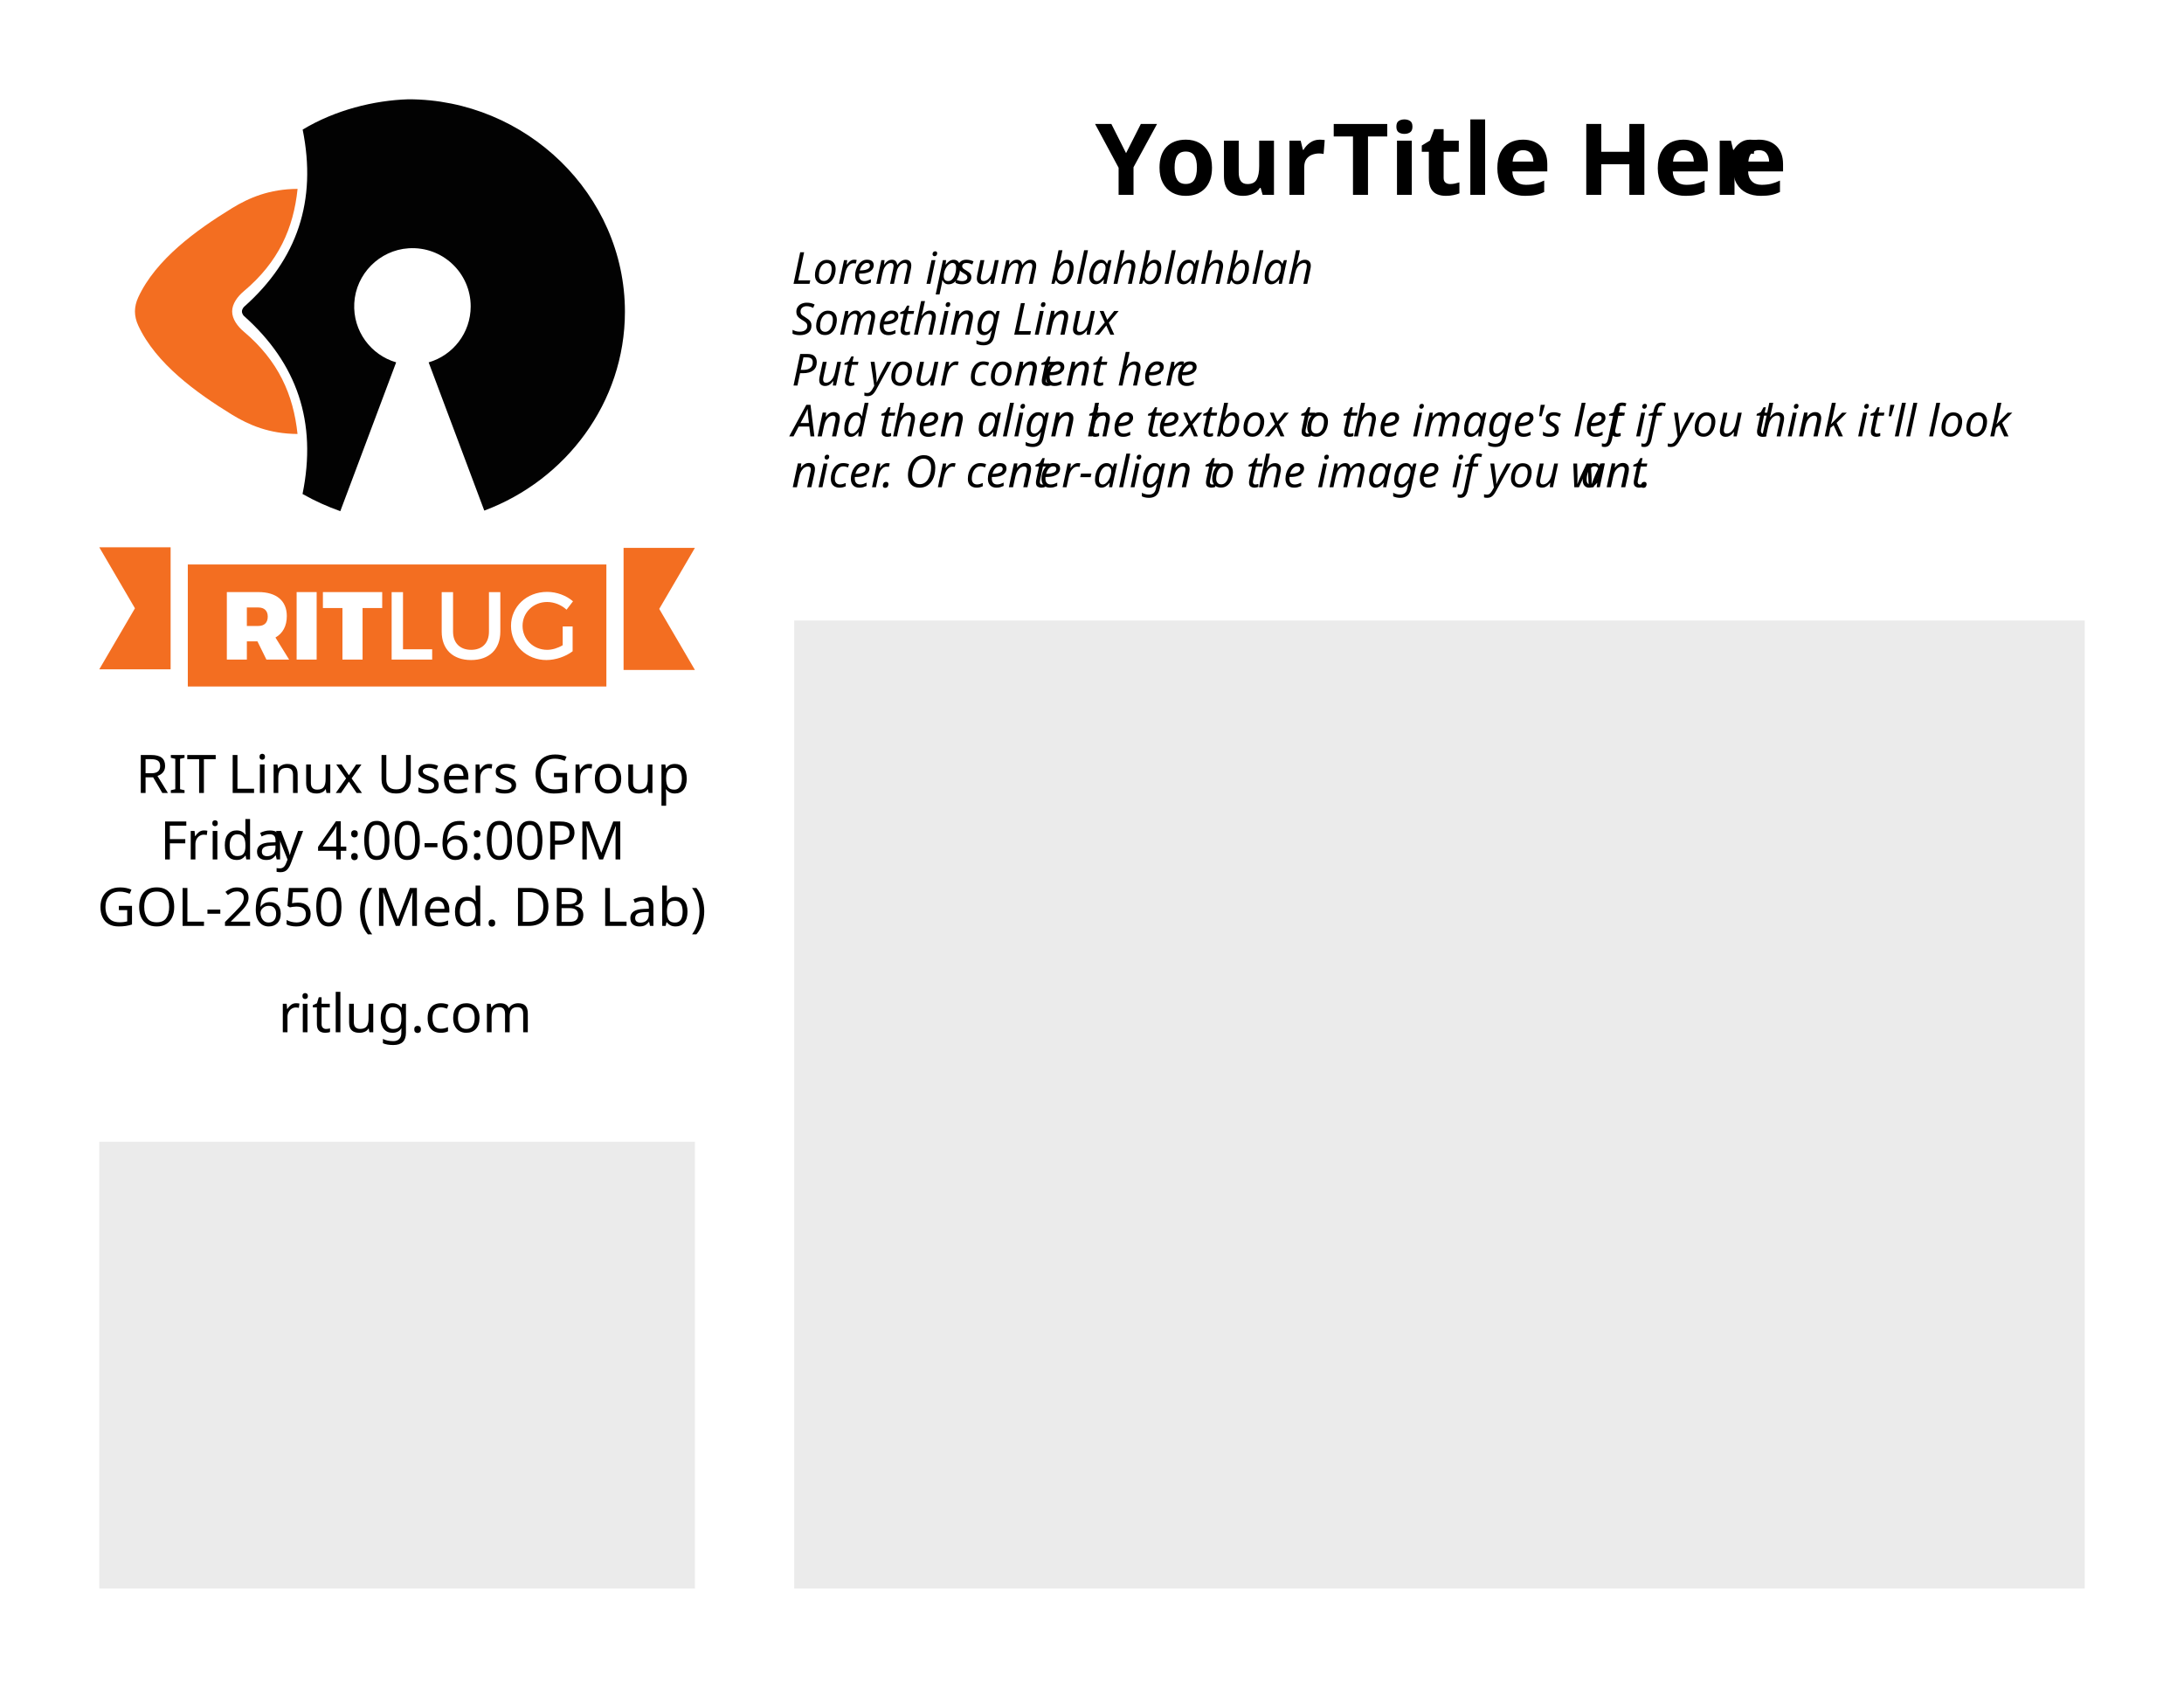
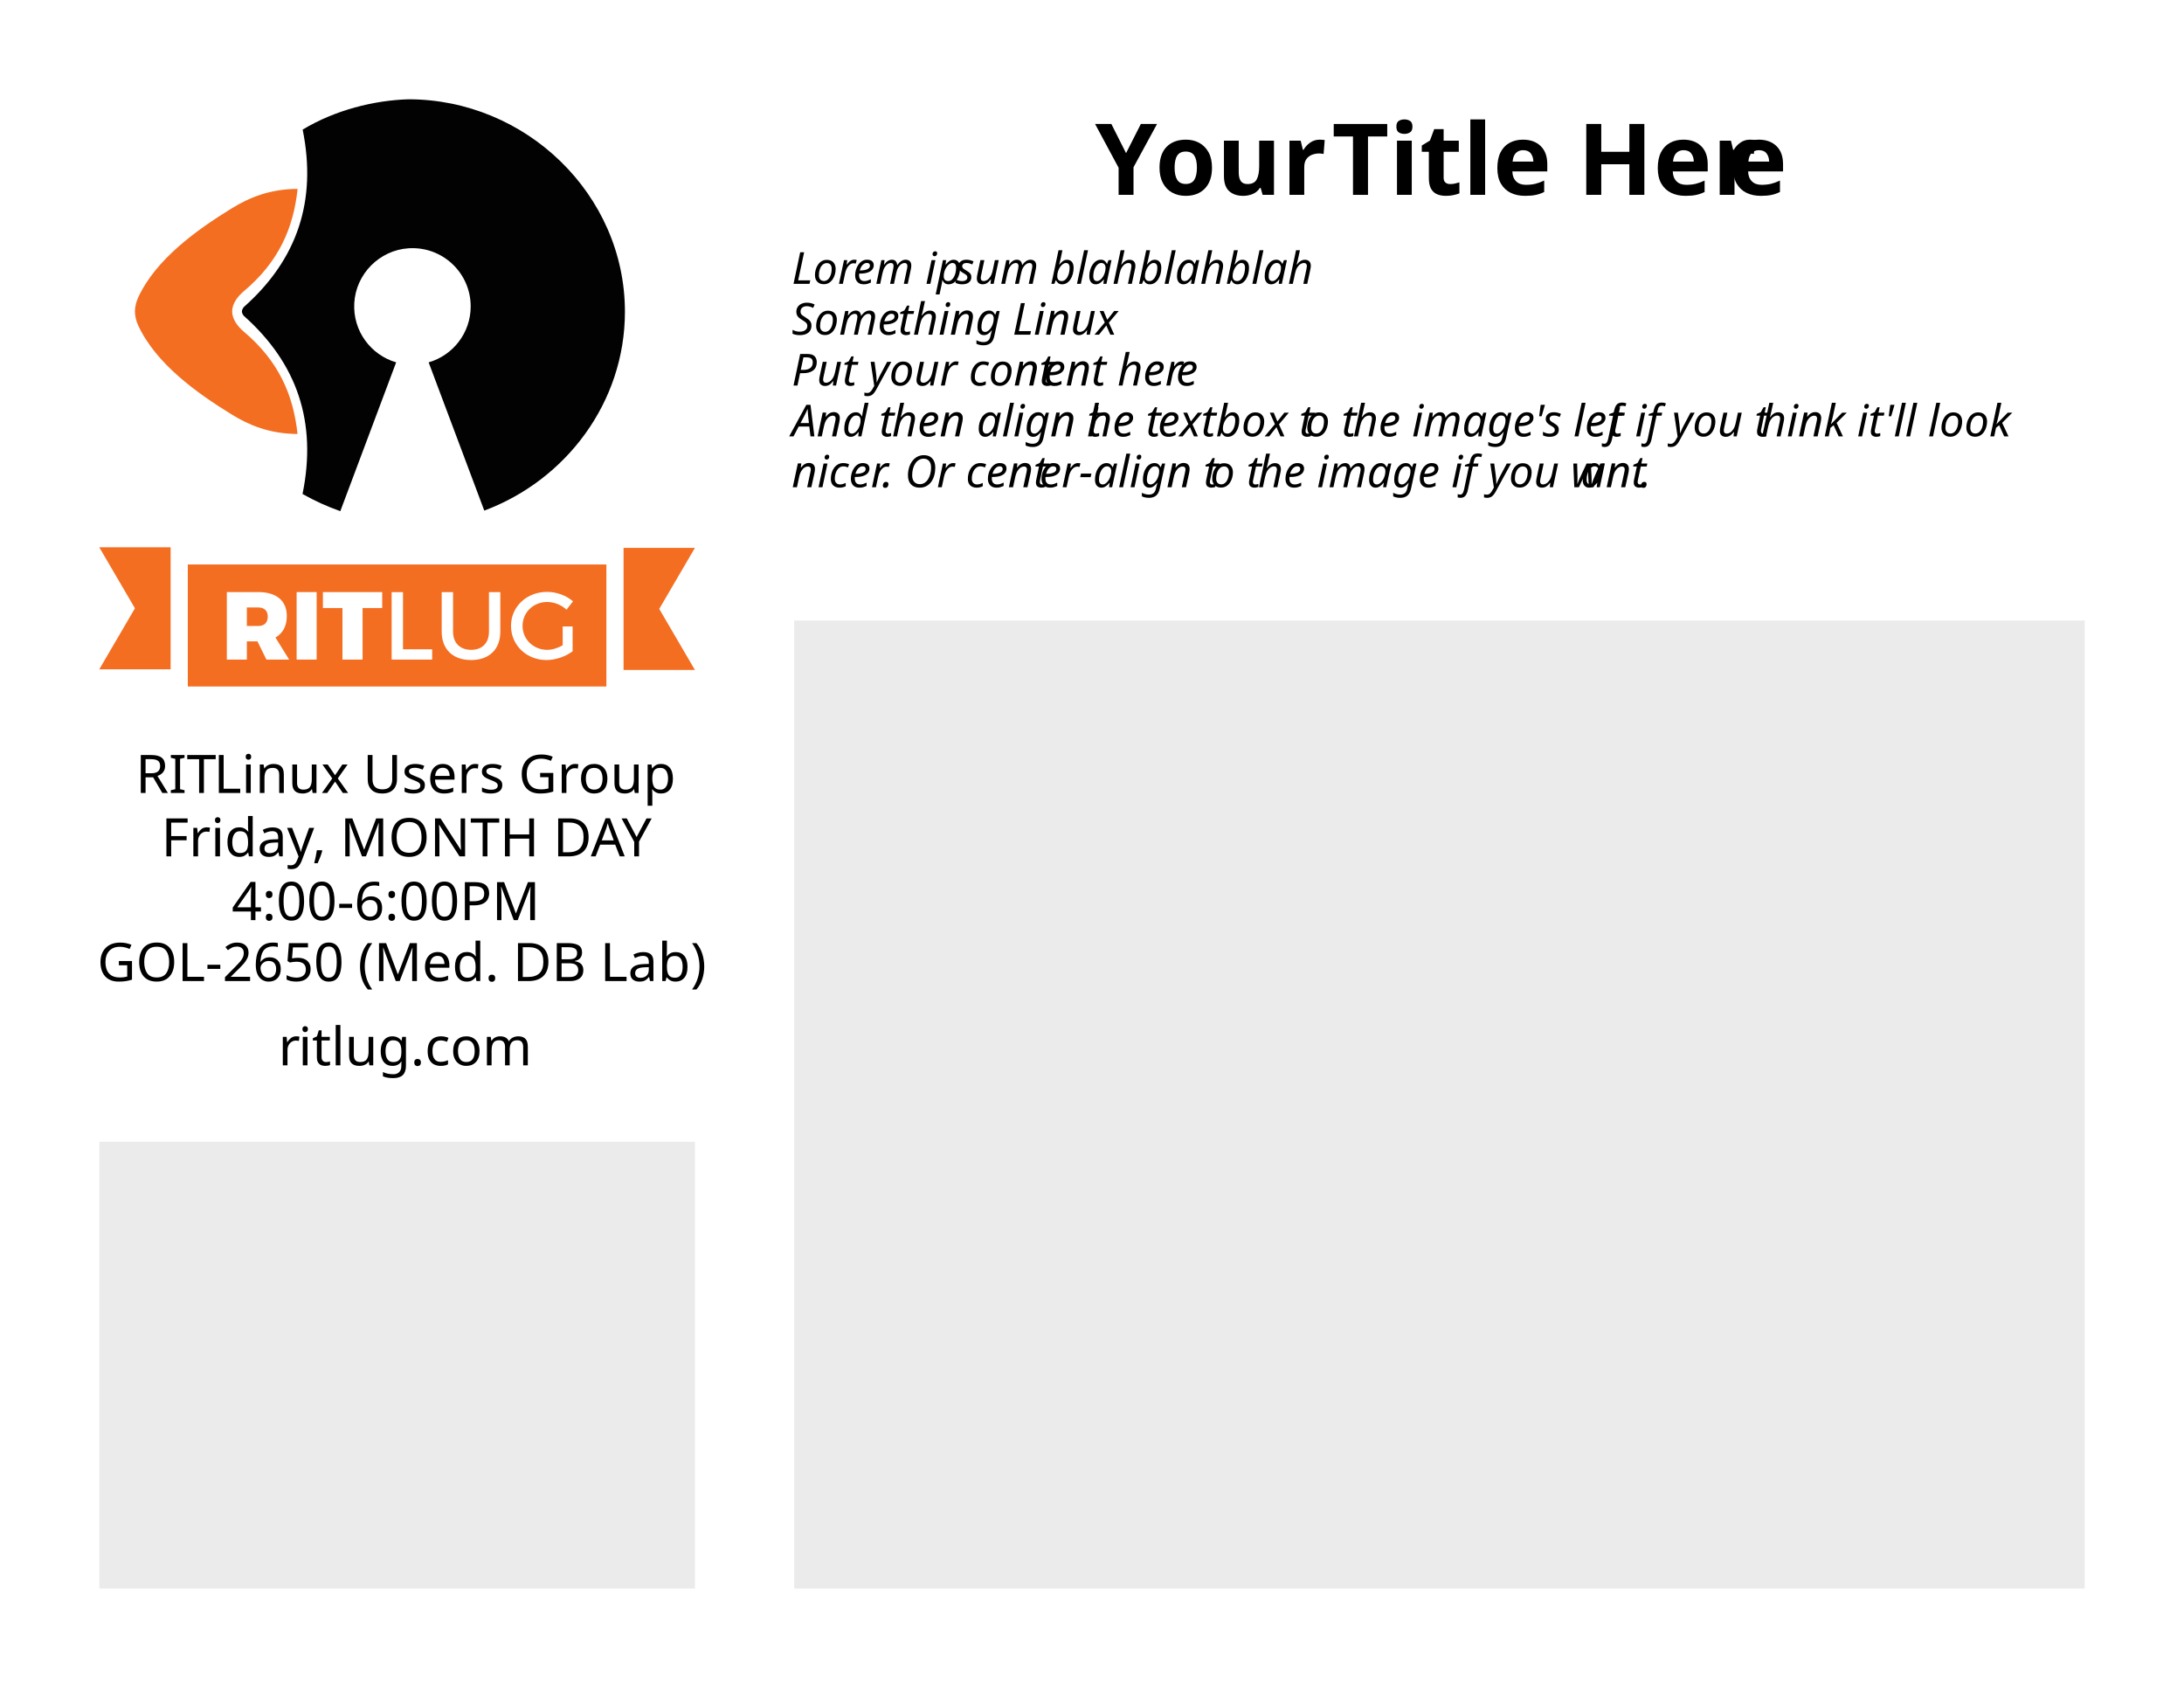
- <svg xmlns="http://www.w3.org/2000/svg" width="100%" height="100%" viewBox="0 0 792 612" version="1.1" xml:space="preserve" style="fill-rule:evenodd;clip-rule:evenodd;stroke-linejoin:round;stroke-miterlimit:1.414;">
+ <svg xmlns="http://www.w3.org/2000/svg" width="100%" height="100%" viewBox="0 0 792 612" version="1.1" xml:space="preserve" style="fill-rule:evenodd;clip-rule:evenodd;stroke-linejoin:round;stroke-miterlimit:1.414;" id="svg106">
+   <defs id="defs110" />
  <rect id="Artboard1" x="0" y="0" width="792" height="612" style="fill:none;" />
  <clipPath id="_clip1">
    <rect id="Artboard11" x="0" y="0" width="792" height="612" />
  </clipPath>
-   <g clip-path="url(#_clip1)">
-     <g>
+   <g clip-path="url(#_clip1)" id="g104">
+     <g id="g42">
      <clipPath id="_clip2">
        <rect id="vertical_color_with_wordmark" x="36" y="36" width="216" height="240.06" />
      </clipPath>
-       <g clip-path="url(#_clip2)">
+       <g clip-path="url(#_clip2)" id="g14">
        <g id="Layer-1">
          <g id="g2378">
            <path id="path1953" d="M50.137,107.804c6.395,-13.805 21.111,-24.41 33.965,-32.298c6.166,-3.784 13.589,-6.974 23.814,-7.018c-1.482,14.271 -6.888,26.532 -19.535,37.139c-2.154,1.807 -4.193,4.473 -4.196,7.284c-0.004,2.81 2.029,5.479 4.178,7.291c12.621,10.637 18.027,22.904 19.53,37.153c-10.216,-0.05 -17.63,-3.238 -23.791,-7.019c-12.854,-7.888 -27.57,-18.493 -33.965,-32.298c-0.794,-1.714 -1.189,-3.426 -1.202,-5.117c0.013,-1.69 0.408,-3.403 1.202,-5.117" style="fill:#f36e21;fill-rule:nonzero;" />
            <path id="path1955" d="M68.104,204.67l0,44.26l151.792,0l0,-44.26l-151.792,0Zm130.297,9.942c3.49,0 6.981,1.326 9.39,3.422l-2.339,3.036c-1.886,-1.745 -4.503,-2.794 -7.051,-2.794c-4.992,0 -8.904,3.806 -8.904,8.658c0,4.888 3.946,8.693 8.938,8.693c1.815,0 3.875,-0.628 5.621,-1.675l0,-6.808l3.596,0l0,9.006c-2.479,1.885 -6.145,3.177 -9.497,3.177c-7.226,0 -12.846,-5.411 -12.846,-12.393c0,-6.981 5.69,-12.322 13.092,-12.322Zm-116.141,0.07l11.414,0c6.564,0 10.334,3.142 10.334,8.692c0,3.631 -1.466,6.284 -4.119,7.785l4.956,7.994l-8.237,0l-3.248,-6.598l-3.84,0l0,6.598l-7.26,0l0,-24.471Zm25.308,0l7.261,0l0,24.471l-7.261,0l0,-24.471Zm9.531,0l21.504,0l0,5.794l-7.122,0l0,18.677l-7.296,0l0,-18.677l-7.086,0l0,-5.794Zm24.923,0.034l4.12,0l0,20.701l10.578,0l0,3.736l-14.698,0l0,-24.437Zm18.153,0l4.12,0l0,14.314c0,4.119 2.548,6.597 6.563,6.597c3.98,0 6.457,-2.443 6.457,-6.597l0,-14.314l4.121,0l0,14.314c0,6.388 -4.016,10.297 -10.613,10.297c-6.599,0 -10.648,-3.909 -10.648,-10.297l0,-14.314Zm-70.655,5.552l0,6.702l4.154,0c2.165,0 3.421,-1.187 3.421,-3.386c0,-2.129 -1.256,-3.316 -3.421,-3.316l-4.154,0Z" style="fill:#f36e21;fill-rule:nonzero;" />
            <path id="path1981" d="M36,242.696l25.87,0l0,-44.26l-25.87,0l12.935,22.13l-12.935,22.13Z" style="fill:#f36e21;fill-rule:nonzero;" />
            <path id="path1985" d="M252,198.658l-25.87,0l0,44.26l25.87,0l-12.935,-22.13l12.935,-22.13Z" style="fill:#f36e21;fill-rule:nonzero;" />
            <path id="path1989" d="M88.587,111.174c19.269,-17.144 26.379,-38.446 21.168,-64.18c11.784,-7.118 25.891,-10.61 38.347,-10.994c42.564,0 78.519,34.471 78.519,77.036c0,32.988 -21.51,61.114 -51.002,72.102c-7.648,-20.387 -19.559,-52.132 -20.176,-53.745c8.805,-2.547 15.246,-10.663 15.246,-20.289c0,-12.132 -10.228,-21.877 -22.533,-21.078c-10.566,0.685 -19.106,9.32 -19.682,19.893c-0.554,10.129 6.035,18.807 15.186,21.467c-0.626,1.625 -12.611,33.582 -20.252,53.96c-4.695,-1.657 -9.304,-3.734 -13.699,-6.233c5.33,-26.086 -1.973,-47.386 -21.24,-64.542c-0.027,-0.025 -0.732,-0.701 -0.732,-1.65c0,-0.925 0.77,-1.684 0.85,-1.747" style="fill:#020202;fill-rule:nonzero;" />
          </g>
        </g>
      </g>
-       <g transform="matrix(0.123447,0,0,0.124176,16.1718,121.799)">
-         <g transform="matrix(1.0059,0,0,1,-1.5783,0)">
-           <text x="267.432px" y="1334.64px" style="font-family:'Overpass-Light', 'Overpass';font-weight:300;font-size:155.268px;">RIT<tspan x="495.403px " y="1334.64px "> </tspan>Linux Users Group</text>
+       <g transform="matrix(0.123447,0,0,0.124176,16.1718,121.799)" id="g40">
+         <g transform="matrix(1.0059,0,0,1,-1.5783,0)" id="g20">
+           <text x="267.432" y="1334.64" style="font-weight:300;font-size:155.268px;font-family:Overpass-Light, Overpass" id="text18">RIT <tspan x="495.403" y="1334.64" id="tspan16" />Linux Users Group</text>
        </g>
-         <g transform="matrix(1.0059,0,0,1,-1.9994,0)">
-           <text x="338.784px" y="1528.73px" style="font-family:'Overpass-Light', 'Overpass';font-weight:300;font-size:155.268px;">F<tspan x="415.55px 473.935px " y="1528.73px 1528.73px ">ri</tspan>da<tspan x="677.821px " y="1528.73px ">y</tspan> 4:00-6:00PM</text>
+         <g transform="matrix(1.0059,0,0,1,-1.9994,161.0617)" id="g28">
+           <text x="548.165" y="1544.836" style="font-weight:300;font-size:155.268px;font-family:Overpass-Light, Overpass" id="text26">4:00-6:00PM</text>
+           <text x="342.675" y="1358.689" style="font-weight:300;font-size:155.268px;font-family:Overpass-Light, Overpass;clip-rule:evenodd;fill-rule:evenodd;stroke-width:1;stroke-linejoin:round;stroke-miterlimit:1.414" id="text26-3">Friday, MONTH DAY</text>
        </g>
-         <g transform="matrix(1.0059,0,0,1,-0.912445,0)">
-           <text x="154.607px" y="1722.81px" style="font-family:'Overpass-Light', 'Overpass';font-weight:300;font-size:155.268px;">GOL-2650 (Med. DB Lab)</text>
+         <g transform="matrix(1.0059,0,0,1,-0.912445,161.0617)" id="g32">
+           <text x="154.607" y="1722.81" style="font-weight:300;font-size:155.268px;font-family:Overpass-Light, Overpass" id="text30">GOL-2650 (Med. DB Lab)</text>
        </g>
-         <g transform="matrix(1.0059,0,0,1,-4.05146,0)">
-           <text x="686.492px" y="2033.35px" style="font-family:'Overpass-Light', 'Overpass';font-weight:300;font-size:155.268px;">r<tspan x="744.877px " y="2033.35px ">i</tspan>tlug.com</text>
+         <g transform="matrix(1.0059,0,0,1,-4.05146,96.63703)" id="g38">
+           <text x="686.492" y="2033.35" style="font-weight:300;font-size:155.268px;font-family:Overpass-Light, Overpass" id="text36">r<tspan x="744.877" y="2033.35" id="tspan34">i</tspan>tlug.com</text>
        </g>
      </g>
    </g>
-     <text x="397.116px" y="70.656px" style="font-family:'Overpass-Bold', 'Overpass';font-weight:700;font-size:36px;">Y<tspan x="418.86px " y="70.656px ">o</tspan>ur <tspan x="482.94px " y="70.656px ">T</tspan>itle Her<tspan x="626.868px " y="70.656px ">e</tspan>
+     <text x="397.116px" y="70.656px" style="font-family:'Overpass-Bold', 'Overpass';font-weight:700;font-size:36px;" id="text50">Y<tspan x="418.86px " y="70.656px " id="tspan44">o</tspan>ur <tspan x="482.94px " y="70.656px " id="tspan46">T</tspan>itle Her<tspan x="626.868px " y="70.656px " id="tspan48">e</tspan>
    </text>
-     <g transform="matrix(0.240452,0,0,0.240452,156.112,-14.125)">
-       <text x="544.768px" y="486.789px" style="font-family:'Overpass-ExtraLightItalic', 'Overpass';font-weight:275;font-style:italic;font-size:66.667px;">Lor<tspan x="637.234px " y="486.789px ">e</tspan>m ip<tspan x="791.501px 820.101px " y="486.789px 486.789px ">su</tspan>m blahblahblah</text>
-       <text x="544.768px" y="563.456px" style="font-family:'Overpass-ExtraLightItalic', 'Overpass';font-weight:275;font-style:italic;font-size:66.667px;">Some<tspan x="705.168px 727.034px " y="563.456px 563.456px ">th</tspan>ing Linux</text>
-       <text x="544.768px" y="640.122px" style="font-family:'Overpass-ExtraLightItalic', 'Overpass';font-weight:275;font-style:italic;font-size:66.667px;">Put your cont<tspan x="924.634px " y="640.122px ">e</tspan>nt her<tspan x="1124.17px " y="640.122px ">e</tspan>
+     <g transform="matrix(0.240452,0,0,0.240452,156.112,-14.125)" id="g98">
+       <text x="544.768px" y="486.789px" style="font-family:'Overpass-ExtraLightItalic', 'Overpass';font-weight:275;font-style:italic;font-size:66.667px;" id="text56">Lor<tspan x="637.234px " y="486.789px " id="tspan52">e</tspan>m ip<tspan x="791.501px 820.101px " y="486.789px 486.789px " id="tspan54">su</tspan>m blahblahblah</text>
+       <text x="544.768px" y="563.456px" style="font-family:'Overpass-ExtraLightItalic', 'Overpass';font-weight:275;font-style:italic;font-size:66.667px;" id="text60">Some<tspan x="705.168px 727.034px " y="563.456px 563.456px " id="tspan58">th</tspan>ing Linux</text>
+       <text x="544.768px" y="640.122px" style="font-family:'Overpass-ExtraLightItalic', 'Overpass';font-weight:275;font-style:italic;font-size:66.667px;" id="text66">Put your cont<tspan x="924.634px " y="640.122px " id="tspan62">e</tspan>nt her<tspan x="1124.17px " y="640.122px " id="tspan64">e</tspan>
      </text>
-       <text x="544.768px" y="716.789px" style="font-family:'Overpass-ExtraLightItalic', 'Overpass';font-weight:275;font-style:italic;font-size:66.667px;">And t<tspan x="695.834px " y="716.789px ">h</tspan>en align t<tspan x="989.768px " y="716.789px ">h</tspan>e t<tspan x="1096.77px 1128.43px 1159.5px 1181.37px 1217.17px 1249.77px " y="716.789px 716.789px 716.789px 716.789px 716.789px 716.789px ">extbox</tspan> t<tspan x="1319.1px " y="716.789px ">o</tspan> t<tspan x="1390.97px " y="716.789px ">h</tspan>e image's lef<tspan x="1777.03px " y="716.789px ">t</tspan> if you t<tspan x="2006.57px " y="716.789px ">h</tspan>ink it'll look</text>
-       <text x="544.768px" y="793.456px" style="font-family:'Overpass-ExtraLightItalic', 'Overpass';font-weight:275;font-style:italic;font-size:66.667px;">nicer<tspan x="680.901px " y="793.456px ">.</tspan> Or cent<tspan x="918.301px 951.968px 975.101px " y="793.456px 793.456px 793.456px ">er-</tspan>align t<tspan x="1175.77px " y="793.456px ">o</tspan> t<tspan x="1247.63px " y="793.456px ">h</tspan>e image if you w<tspan x="1734.43px " y="793.456px ">a</tspan>nt<tspan x="1824.37px " y="793.456px ">.</tspan>
+       <text x="544.768px" y="716.789px" style="font-family:'Overpass-ExtraLightItalic', 'Overpass';font-weight:275;font-style:italic;font-size:66.667px;" id="text82">And t<tspan x="695.834px " y="716.789px " id="tspan68">h</tspan>en align t<tspan x="989.768px " y="716.789px " id="tspan70">h</tspan>e t<tspan x="1096.77px 1128.43px 1159.5px 1181.37px 1217.17px 1249.77px " y="716.789px 716.789px 716.789px 716.789px 716.789px 716.789px " id="tspan72">extbox</tspan> t<tspan x="1319.1px " y="716.789px " id="tspan74">o</tspan> t<tspan x="1390.97px " y="716.789px " id="tspan76">h</tspan>e image's lef<tspan x="1777.03px " y="716.789px " id="tspan78">t</tspan> if you t<tspan x="2006.57px " y="716.789px " id="tspan80">h</tspan>ink it'll look</text>
+       <text x="544.768px" y="793.456px" style="font-family:'Overpass-ExtraLightItalic', 'Overpass';font-weight:275;font-style:italic;font-size:66.667px;" id="text96">nicer<tspan x="680.901px " y="793.456px " id="tspan84">.</tspan> Or cent<tspan x="918.301px 951.968px 975.101px " y="793.456px 793.456px 793.456px " id="tspan86">er-</tspan>align t<tspan x="1175.77px " y="793.456px " id="tspan88">o</tspan> t<tspan x="1247.63px " y="793.456px " id="tspan90">h</tspan>e image if you w<tspan x="1734.43px " y="793.456px " id="tspan92">a</tspan>nt<tspan x="1824.37px " y="793.456px " id="tspan94">.</tspan>
      </text>
    </g>
-     <rect x="288" y="225" width="468" height="351" style="fill:#ebebeb;" />
-     <rect x="36" y="414" width="216" height="162" style="fill:#ebebeb;" />
+     <rect x="288" y="225" width="468" height="351" style="fill:#ebebeb;" id="rect100" />
+     <rect x="36" y="414" width="216" height="162" style="fill:#ebebeb;" id="rect102" />
  </g>
</svg>
